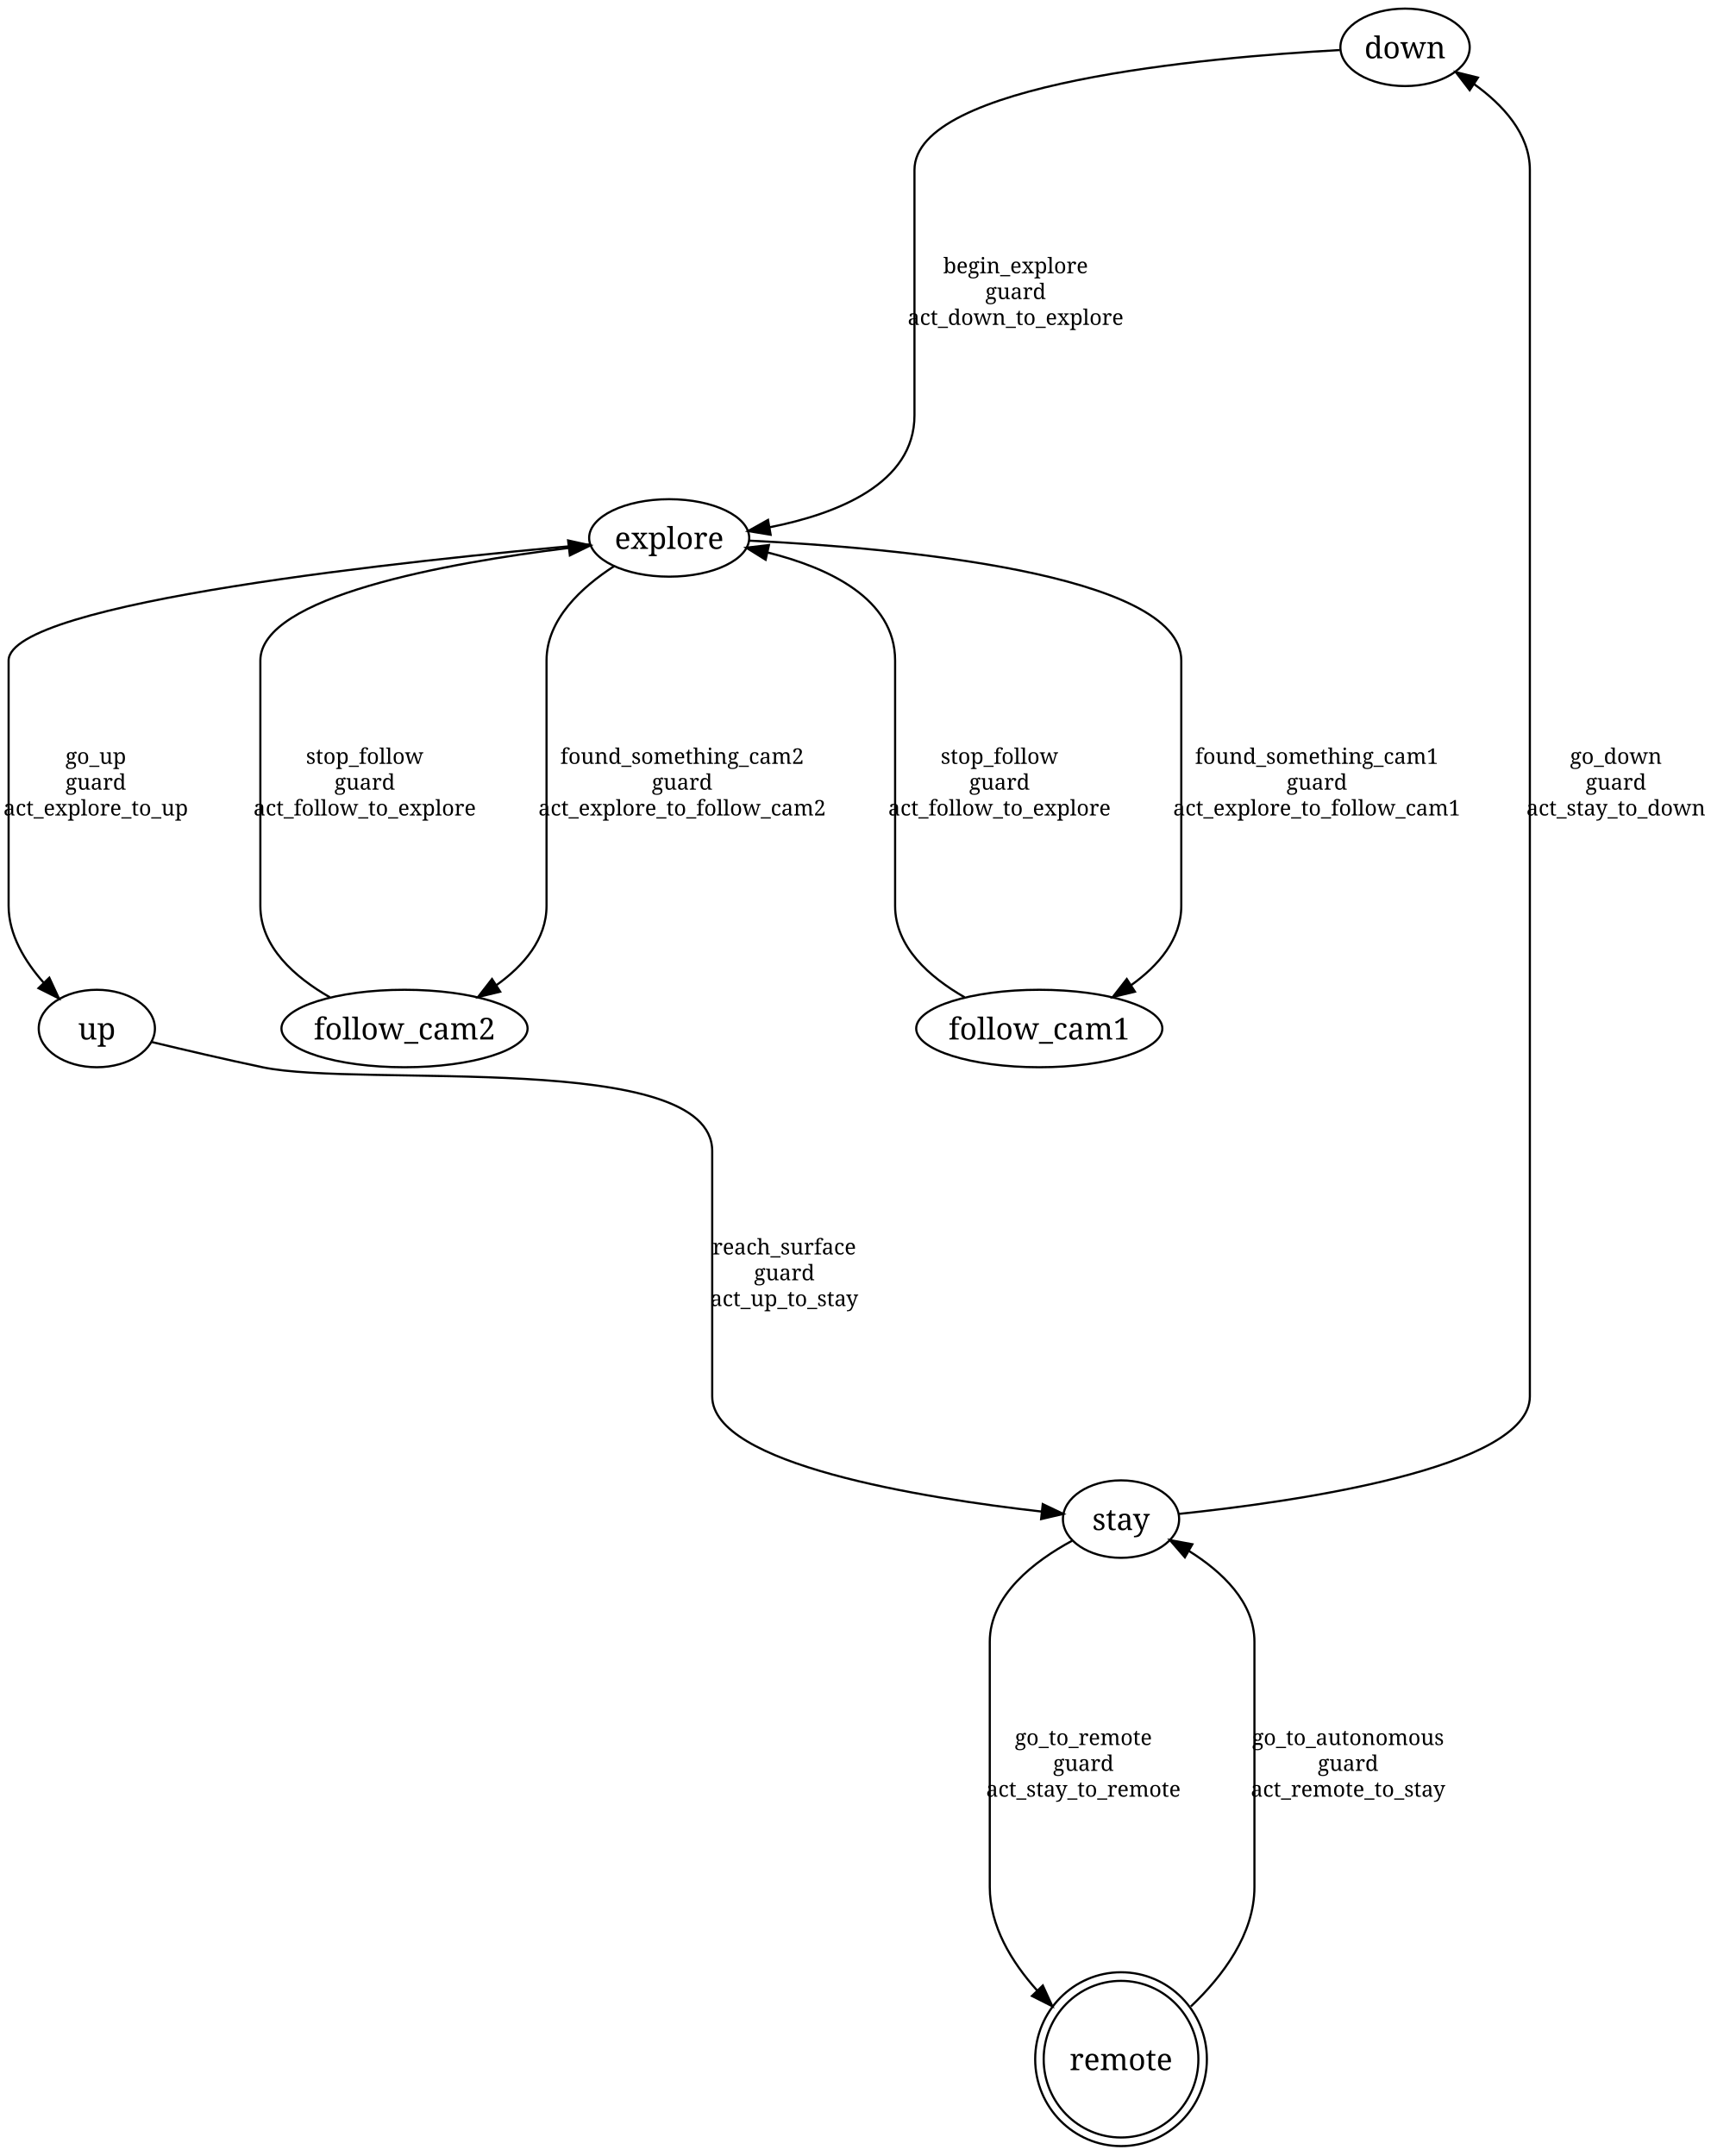
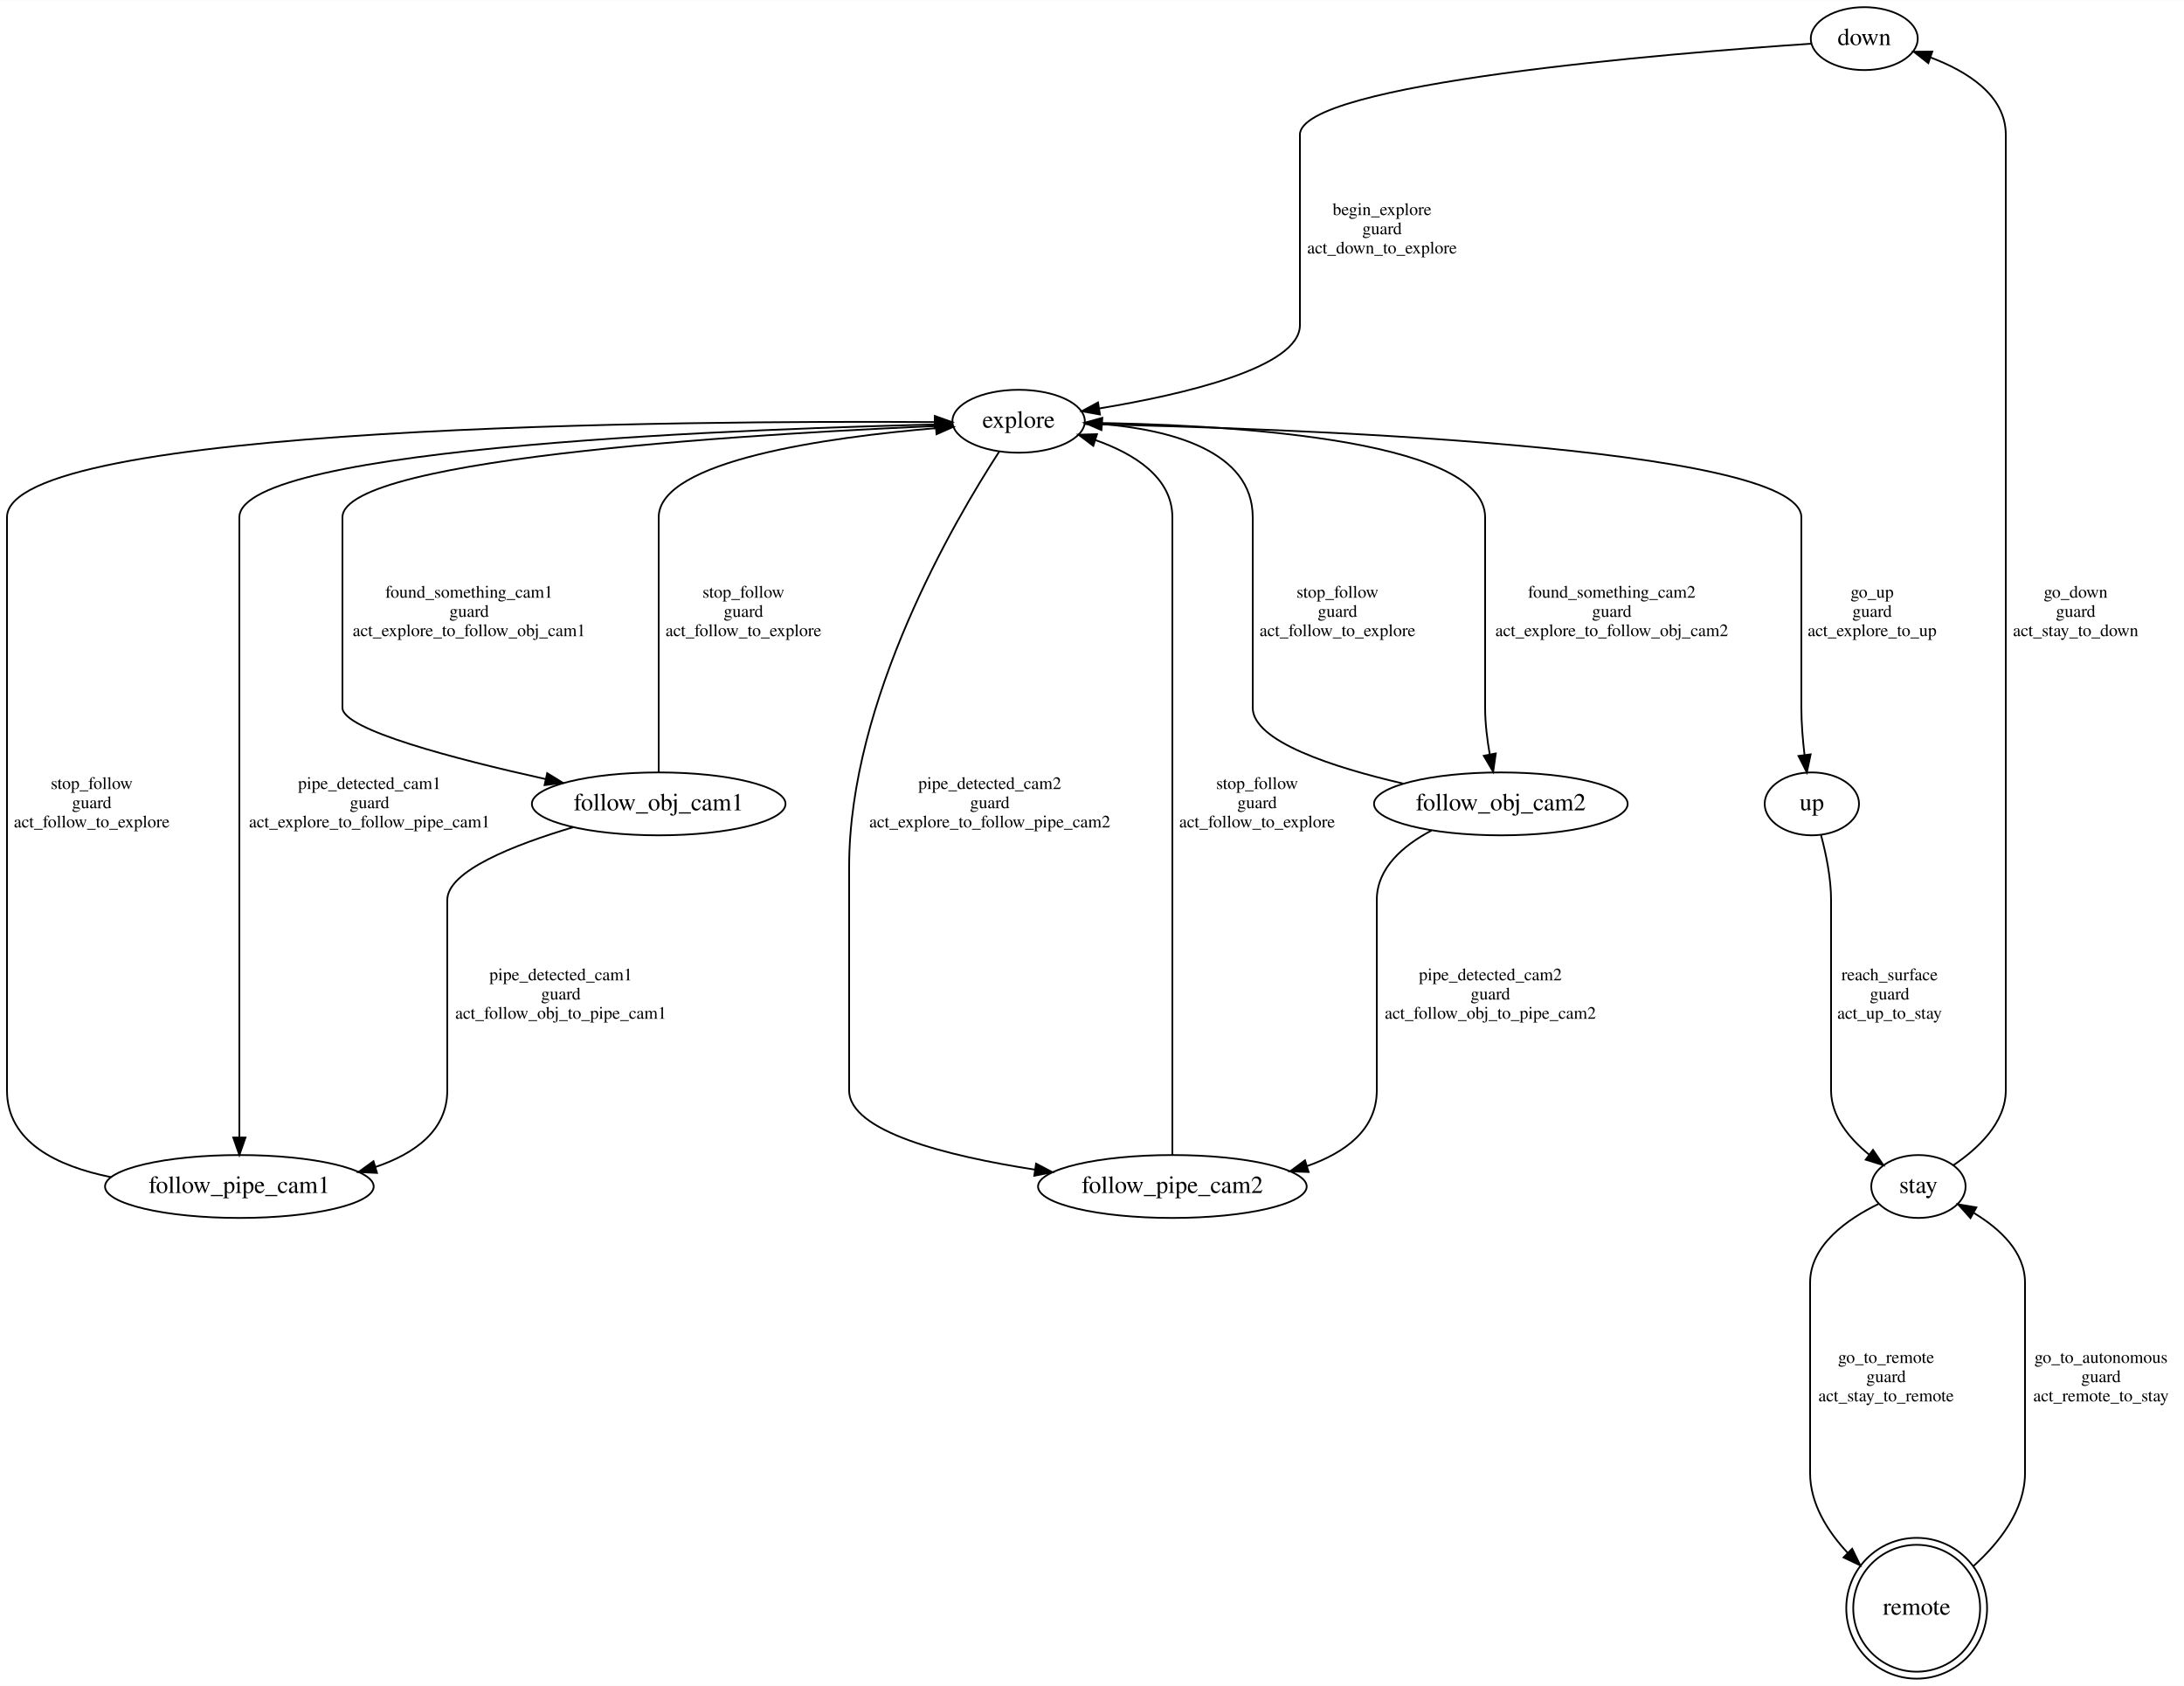
- <svg xmlns="http://www.w3.org/2000/svg" width="795pt" height="1002pt" viewBox="0.00 0.00 795.00 1002.00">
-   <g id="graph1" class="graph" transform="scale(1 1) rotate(0) translate(4 998)">
-     <polygon fill="white" stroke="white" points="-4,5 -4,-998 792,-998 792,5 -4,5" />
+ <svg xmlns="http://www.w3.org/2000/svg" width="1250pt" height="965pt" viewBox="0.00 0.00 1250.00 964.79">
+   <g id="graph0" class="graph" transform="scale(1 1) rotate(0) translate(4 960.794)">
+     <polygon fill="white" stroke="none" points="-4,4 -4,-960.794 1246,-960.794 1246,4 -4,4" />
    <g id="node1" class="node">
-       <ellipse fill="none" stroke="black" cx="649" cy="-976" rx="30.047" ry="18" />
-       <text text-anchor="middle" x="649" y="-970.9" font-family="Times Roman,serif" font-size="14.00">down</text>
+       <ellipse fill="none" stroke="black" cx="1063" cy="-938.794" rx="30.595" ry="18" />
+       <text text-anchor="middle" x="1063" y="-935.094" font-family="Times,serif" font-size="14.00">down</text>
    </g>
    <g id="node2" class="node">
-       <ellipse fill="none" stroke="black" cx="307" cy="-748" rx="37.194" ry="18" />
-       <text text-anchor="middle" x="307" y="-742.9" font-family="Times Roman,serif" font-size="14.00">explore</text>
+       <ellipse fill="none" stroke="black" cx="579" cy="-719.794" rx="37.894" ry="18" />
+       <text text-anchor="middle" x="579" y="-716.094" font-family="Times,serif" font-size="14.00">explore</text>
+     </g>
+     <g id="edge1" class="edge">
+       <path fill="none" stroke="black" d="M1032.61,-935.889C952.207,-930.446 740,-913.287 740,-883.794 740,-883.794 740,-883.794 740,-774.794 740,-750.417 672.82,-735.001 625.252,-727.14" />
+       <polygon fill="black" stroke="black" points="625.557,-723.645 615.132,-725.531 624.458,-730.558 625.557,-723.645" />
+       <text text-anchor="middle" x="787" y="-837.794" font-family="Times,serif" font-size="10.00">begin_explore</text>
+       <text text-anchor="middle" x="787" y="-826.794" font-family="Times,serif" font-size="10.00">guard</text>
+       <text text-anchor="middle" x="787" y="-815.794" font-family="Times,serif" font-size="10.00">act_down_to_explore</text>
+     </g>
+     <g id="node3" class="node">
+       <ellipse fill="none" stroke="black" cx="373" cy="-500.794" rx="72.588" ry="18" />
+       <text text-anchor="middle" x="373" y="-497.094" font-family="Times,serif" font-size="14.00">follow_obj_cam1</text>
    </g>
    <g id="edge2" class="edge">
-       <path fill="none" stroke="black" d="M618.723,-974.743C556.703,-971.34 421,-959.292 421,-919 421,-919 421,-919 421,-805 421,-773.253 385.193,-759.187 353.715,-752.956" />
-       <polygon fill="black" stroke="black" points="354.153,-749.479 343.698,-751.195 352.941,-756.373 354.153,-749.479" />
-       <text text-anchor="middle" x="468" y="-871" font-family="Times Roman,serif" font-size="10.00">begin_explore</text>
-       <text text-anchor="middle" x="468" y="-859" font-family="Times Roman,serif" font-size="10.00">guard</text>
-       <text text-anchor="middle" x="468" y="-847" font-family="Times Roman,serif" font-size="10.00">act_down_to_explore</text>
+       <path fill="none" stroke="black" d="M541.541,-717.46C444.419,-713.506 192,-699.858 192,-664.794 192,-664.794 192,-664.794 192,-555.794 192,-543.278 256.366,-526.486 308.331,-514.969" />
+       <polygon fill="black" stroke="black" points="309.181,-518.366 318.203,-512.811 307.686,-511.528 309.181,-518.366" />
+       <text text-anchor="middle" x="264.5" y="-618.794" font-family="Times,serif" font-size="10.00">found_something_cam1</text>
+       <text text-anchor="middle" x="264.5" y="-607.794" font-family="Times,serif" font-size="10.00">guard</text>
+       <text text-anchor="middle" x="264.5" y="-596.794" font-family="Times,serif" font-size="10.00">act_explore_to_follow_obj_cam1</text>
    </g>
-     <g id="node3" class="node">
-       <ellipse fill="none" stroke="black" cx="479" cy="-520" rx="57.195" ry="18" />
-       <text text-anchor="middle" x="479" y="-514.9" font-family="Times Roman,serif" font-size="14.00">follow_cam1</text>
+     <g id="node4" class="node">
+       <ellipse fill="none" stroke="black" cx="855" cy="-500.794" rx="72.588" ry="18" />
+       <text text-anchor="middle" x="855" y="-497.094" font-family="Times,serif" font-size="14.00">follow_obj_cam2</text>
+     </g>
+     <g id="edge3" class="edge">
+       <path fill="none" stroke="black" d="M616.688,-718.917C690.287,-718.136 846,-711.022 846,-664.794 846,-664.794 846,-664.794 846,-555.794 846,-547.009 847.173,-537.53 848.672,-529.001" />
+       <polygon fill="black" stroke="black" points="852.108,-529.669 850.605,-519.181 845.24,-528.317 852.108,-529.669" />
+       <text text-anchor="middle" x="918.5" y="-618.794" font-family="Times,serif" font-size="10.00">found_something_cam2</text>
+       <text text-anchor="middle" x="918.5" y="-607.794" font-family="Times,serif" font-size="10.00">guard</text>
+       <text text-anchor="middle" x="918.5" y="-596.794" font-family="Times,serif" font-size="10.00">act_explore_to_follow_obj_cam2</text>
+     </g>
+     <g id="node5" class="node">
+       <ellipse fill="none" stroke="black" cx="133" cy="-281.794" rx="76.887" ry="18" />
+       <text text-anchor="middle" x="133" y="-278.094" font-family="Times,serif" font-size="14.00">follow_pipe_cam1</text>
    </g>
    <g id="edge4" class="edge">
-       <path fill="none" stroke="black" d="M343.926,-746.754C410.776,-743.487 545,-731.842 545,-691 545,-691 545,-691 545,-577 545,-561.476 534.411,-549.243 521.716,-540.155" />
-       <polygon fill="black" stroke="black" points="523.46,-537.115 513.16,-534.635 519.665,-542.997 523.46,-537.115" />
-       <text text-anchor="middle" x="608" y="-643" font-family="Times Roman,serif" font-size="10.00">found_something_cam1</text>
-       <text text-anchor="middle" x="608" y="-631" font-family="Times Roman,serif" font-size="10.00">guard</text>
-       <text text-anchor="middle" x="608" y="-619" font-family="Times Roman,serif" font-size="10.00">act_explore_to_follow_cam1</text>
+       <path fill="none" stroke="black" d="M541.359,-718.164C433.834,-715.87 133,-705.79 133,-664.794 133,-664.794 133,-664.794 133,-336.794 133,-328.092 133,-318.603 133,-310.04" />
+       <polygon fill="black" stroke="black" points="136.5,-309.818 133,-299.818 129.5,-309.818 136.5,-309.818" />
+       <text text-anchor="middle" x="207.5" y="-509.294" font-family="Times,serif" font-size="10.00">pipe_detected_cam1</text>
+       <text text-anchor="middle" x="207.5" y="-498.294" font-family="Times,serif" font-size="10.00">guard</text>
+       <text text-anchor="middle" x="207.5" y="-487.294" font-family="Times,serif" font-size="10.00">act_explore_to_follow_pipe_cam1</text>
    </g>
-     <g id="node4" class="node">
-       <ellipse fill="none" stroke="black" cx="184" cy="-520" rx="57.195" ry="18" />
-       <text text-anchor="middle" x="184" y="-514.9" font-family="Times Roman,serif" font-size="14.00">follow_cam2</text>
+     <g id="node6" class="node">
+       <ellipse fill="none" stroke="black" cx="667" cy="-281.794" rx="76.887" ry="18" />
+       <text text-anchor="middle" x="667" y="-278.094" font-family="Times,serif" font-size="14.00">follow_pipe_cam2</text>
+     </g>
+     <g id="edge5" class="edge">
+       <path fill="none" stroke="black" d="M567.873,-702.384C542.394,-663.165 482,-560.144 482,-464.794 482,-464.794 482,-464.794 482,-336.794 482,-313.229 538.01,-299.248 588.392,-291.438" />
+       <polygon fill="black" stroke="black" points="588.997,-294.886 598.376,-289.957 587.97,-287.962 588.997,-294.886" />
+       <text text-anchor="middle" x="562.5" y="-509.294" font-family="Times,serif" font-size="10.00">pipe_detected_cam2</text>
+       <text text-anchor="middle" x="562.5" y="-498.294" font-family="Times,serif" font-size="10.00">guard</text>
+       <text text-anchor="middle" x="562.5" y="-487.294" font-family="Times,serif" font-size="10.00">act_explore_to_follow_pipe_cam2</text>
+     </g>
+     <g id="node9" class="node">
+       <ellipse fill="none" stroke="black" cx="1033" cy="-500.794" rx="27" ry="18" />
+       <text text-anchor="middle" x="1033" y="-497.094" font-family="Times,serif" font-size="14.00">up</text>
    </g>
    <g id="edge6" class="edge">
-       <path fill="none" stroke="black" d="M281.501,-734.93C266.324,-725.149 250,-710.173 250,-691 250,-691 250,-691 250,-577 250,-561.476 239.411,-549.243 226.716,-540.155" />
-       <polygon fill="black" stroke="black" points="228.46,-537.115 218.16,-534.635 224.665,-542.997 228.46,-537.115" />
-       <text text-anchor="middle" x="313" y="-643" font-family="Times Roman,serif" font-size="10.00">found_something_cam2</text>
-       <text text-anchor="middle" x="313" y="-631" font-family="Times Roman,serif" font-size="10.00">guard</text>
-       <text text-anchor="middle" x="313" y="-619" font-family="Times Roman,serif" font-size="10.00">act_explore_to_follow_cam2</text>
+       <path fill="none" stroke="black" d="M616.81,-718.181C724.817,-715.935 1027,-705.971 1027,-664.794 1027,-664.794 1027,-664.794 1027,-555.794 1027,-546.942 1027.81,-537.323 1028.83,-528.689" />
+       <polygon fill="black" stroke="black" points="1032.3,-529.137 1030.14,-518.764 1025.36,-528.219 1032.3,-529.137" />
+       <text text-anchor="middle" x="1067.5" y="-618.794" font-family="Times,serif" font-size="10.00">go_up</text>
+       <text text-anchor="middle" x="1067.5" y="-607.794" font-family="Times,serif" font-size="10.00">guard</text>
+       <text text-anchor="middle" x="1067.5" y="-596.794" font-family="Times,serif" font-size="10.00">act_explore_to_up</text>
+     </g>
+     <g id="edge8" class="edge">
+       <path fill="none" stroke="black" d="M373,-518.818C373,-529.448 373,-543.419 373,-555.794 373,-664.794 373,-664.794 373,-664.794 373,-697.385 470.7,-710.697 531.533,-715.827" />
+       <polygon fill="black" stroke="black" points="531.448,-719.332 541.695,-716.638 532.005,-712.354 531.448,-719.332" />
+       <text text-anchor="middle" x="421.5" y="-618.794" font-family="Times,serif" font-size="10.00">stop_follow</text>
+       <text text-anchor="middle" x="421.5" y="-607.794" font-family="Times,serif" font-size="10.00">guard</text>
+       <text text-anchor="middle" x="421.5" y="-596.794" font-family="Times,serif" font-size="10.00">act_follow_to_explore</text>
+     </g>
+     <g id="edge7" class="edge">
+       <path fill="none" stroke="black" d="M324.133,-487.444C290.551,-477.476 252,-462.414 252,-445.794 252,-445.794 252,-445.794 252,-336.794 252,-313.865 233.454,-300.624 211.005,-292.995" />
+       <polygon fill="black" stroke="black" points="211.772,-289.571 201.188,-290.057 209.765,-296.277 211.772,-289.571" />
+       <text text-anchor="middle" x="317" y="-399.794" font-family="Times,serif" font-size="10.00">pipe_detected_cam1</text>
+       <text text-anchor="middle" x="317" y="-388.794" font-family="Times,serif" font-size="10.00">guard</text>
+       <text text-anchor="middle" x="317" y="-377.794" font-family="Times,serif" font-size="10.00">act_follow_obj_to_pipe_cam1</text>
+     </g>
+     <g id="edge10" class="edge">
+       <path fill="none" stroke="black" d="M798.878,-512.471C759.186,-521.683 713,-536.54 713,-555.794 713,-664.794 713,-664.794 713,-664.794 713,-703.129 665.235,-714.938 626.74,-718.23" />
+       <polygon fill="black" stroke="black" points="626.419,-714.743 616.683,-718.921 626.9,-721.727 626.419,-714.743" />
+       <text text-anchor="middle" x="761.5" y="-618.794" font-family="Times,serif" font-size="10.00">stop_follow</text>
+       <text text-anchor="middle" x="761.5" y="-607.794" font-family="Times,serif" font-size="10.00">guard</text>
+       <text text-anchor="middle" x="761.5" y="-596.794" font-family="Times,serif" font-size="10.00">act_follow_to_explore</text>
+     </g>
+     <g id="edge9" class="edge">
+       <path fill="none" stroke="black" d="M815.348,-485.567C799.085,-476.968 784,-464.068 784,-445.794 784,-445.794 784,-445.794 784,-336.794 784,-314.282 765.923,-301.125 743.981,-293.446" />
+       <polygon fill="black" stroke="black" points="744.969,-290.088 734.381,-290.479 742.902,-296.776 744.969,-290.088" />
+       <text text-anchor="middle" x="849" y="-399.794" font-family="Times,serif" font-size="10.00">pipe_detected_cam2</text>
+       <text text-anchor="middle" x="849" y="-388.794" font-family="Times,serif" font-size="10.00">guard</text>
+       <text text-anchor="middle" x="849" y="-377.794" font-family="Times,serif" font-size="10.00">act_follow_obj_to_pipe_cam2</text>
+     </g>
+     <g id="edge11" class="edge">
+       <path fill="none" stroke="black" d="M59.498,-287.157C28.739,-293.384 0,-307.138 0,-336.794 0,-664.794 0,-664.794 0,-664.794 0,-717.926 391.532,-720.19 530.662,-719.317" />
+       <polygon fill="black" stroke="black" points="531.035,-722.815 541.01,-719.243 530.985,-715.815 531.035,-722.815" />
+       <text text-anchor="middle" x="48.5" y="-509.294" font-family="Times,serif" font-size="10.00">stop_follow</text>
+       <text text-anchor="middle" x="48.5" y="-498.294" font-family="Times,serif" font-size="10.00">guard</text>
+       <text text-anchor="middle" x="48.5" y="-487.294" font-family="Times,serif" font-size="10.00">act_follow_to_explore</text>
+     </g>
+     <g id="edge12" class="edge">
+       <path fill="none" stroke="black" d="M667,-299.818C667,-310.448 667,-324.419 667,-336.794 667,-664.794 667,-664.794 667,-664.794 667,-687.746 644.983,-701.248 622.974,-709.011" />
+       <polygon fill="black" stroke="black" points="621.746,-705.728 613.275,-712.092 623.865,-712.4 621.746,-705.728" />
+       <text text-anchor="middle" x="715.5" y="-509.294" font-family="Times,serif" font-size="10.00">stop_follow</text>
+       <text text-anchor="middle" x="715.5" y="-498.294" font-family="Times,serif" font-size="10.00">guard</text>
+       <text text-anchor="middle" x="715.5" y="-487.294" font-family="Times,serif" font-size="10.00">act_follow_to_explore</text>
    </g>
    <g id="node7" class="node">
-       <ellipse fill="none" stroke="black" cx="41" cy="-520" rx="27" ry="18" />
-       <text text-anchor="middle" x="41" y="-514.9" font-family="Times Roman,serif" font-size="14.00">up</text>
+       <ellipse fill="none" stroke="black" cx="1093" cy="-40.397" rx="36.304" ry="36.304" />
+       <ellipse fill="none" stroke="black" cx="1093" cy="-40.397" rx="40.294" ry="40.294" />
+       <text text-anchor="middle" x="1093" y="-36.697" font-family="Times,serif" font-size="14.00">remote</text>
    </g>
-     <g id="edge8" class="edge">
-       <path fill="none" stroke="black" d="M270.274,-744.983C188.786,-737.795 0,-718.206 0,-691 0,-691 0,-691 0,-577 0,-563.534 7.635,-551.076 16.315,-541.263" />
-       <polygon fill="black" stroke="black" points="18.919,-543.605 23.374,-533.992 13.897,-538.728 18.919,-543.605" />
-       <text text-anchor="middle" x="40.5" y="-643" font-family="Times Roman,serif" font-size="10.00">go_up</text>
-       <text text-anchor="middle" x="40.5" y="-631" font-family="Times Roman,serif" font-size="10.00">guard</text>
-       <text text-anchor="middle" x="40.5" y="-619" font-family="Times Roman,serif" font-size="10.00">act_explore_to_up</text>
+     <g id="node8" class="node">
+       <ellipse fill="none" stroke="black" cx="1094" cy="-281.794" rx="27" ry="18" />
+       <text text-anchor="middle" x="1094" y="-278.094" font-family="Times,serif" font-size="14.00">stay</text>
    </g>
-     <g id="edge10" class="edge">
-       <path fill="none" stroke="black" d="M444.322,-534.505C427.974,-543.873 412,-557.91 412,-577 412,-691 412,-691 412,-691 412,-719.852 381,-734.179 352.688,-741.247" />
-       <polygon fill="black" stroke="black" points="351.833,-737.852 342.841,-743.456 353.365,-744.682 351.833,-737.852" />
-       <text text-anchor="middle" x="460.5" y="-643" font-family="Times Roman,serif" font-size="10.00">stop_follow</text>
-       <text text-anchor="middle" x="460.5" y="-631" font-family="Times Roman,serif" font-size="10.00">guard</text>
-       <text text-anchor="middle" x="460.5" y="-619" font-family="Times Roman,serif" font-size="10.00">act_follow_to_explore</text>
-     </g>
-     <g id="edge12" class="edge">
-       <path fill="none" stroke="black" d="M149.322,-534.505C132.974,-543.873 117,-557.91 117,-577 117,-691 117,-691 117,-691 117,-720.827 203.989,-736.387 260.247,-743.331" />
-       <polygon fill="black" stroke="black" points="260.024,-746.829 270.366,-744.528 260.847,-739.877 260.024,-746.829" />
-       <text text-anchor="middle" x="165.5" y="-643" font-family="Times Roman,serif" font-size="10.00">stop_follow</text>
-       <text text-anchor="middle" x="165.5" y="-631" font-family="Times Roman,serif" font-size="10.00">guard</text>
-       <text text-anchor="middle" x="165.5" y="-619" font-family="Times Roman,serif" font-size="10.00">act_follow_to_explore</text>
-     </g>
-     <g id="node5" class="node">
-       <ellipse fill="none" stroke="black" cx="517" cy="-41" rx="35.947" ry="36.397" />
-       <ellipse fill="none" stroke="black" cx="517" cy="-41" rx="39.898" ry="40.397" />
-       <text text-anchor="middle" x="517" y="-35.9" font-family="Times Roman,serif" font-size="14.00">remote</text>
-     </g>
-     <g id="node6" class="node">
-       <ellipse fill="none" stroke="black" cx="517" cy="-292" rx="27" ry="18" />
-       <text text-anchor="middle" x="517" y="-286.9" font-family="Times Roman,serif" font-size="14.00">stay</text>
+     <g id="edge13" class="edge">
+       <path fill="none" stroke="black" d="M1125.45,-64.491C1140.45,-78.026 1155,-96.612 1155,-117.794 1155,-226.794 1155,-226.794 1155,-226.794 1155,-244.363 1140.64,-257.596 1125.85,-266.564" />
+       <polygon fill="black" stroke="black" points="1123.78,-263.707 1116.71,-271.598 1127.16,-269.838 1123.78,-263.707" />
+       <text text-anchor="middle" x="1198.5" y="-180.794" font-family="Times,serif" font-size="10.00">go_to_autonomous</text>
+       <text text-anchor="middle" x="1198.5" y="-169.794" font-family="Times,serif" font-size="10.00">guard</text>
+       <text text-anchor="middle" x="1198.5" y="-158.794" font-family="Times,serif" font-size="10.00">act_remote_to_stay</text>
    </g>
    <g id="edge14" class="edge">
-       <path fill="none" stroke="black" d="M549.453,-65.496C564.454,-79.761 579,-99.211 579,-121 579,-235 579,-235 579,-235 579,-253.456 563.927,-267.57 548.644,-277.136" />
-       <polygon fill="black" stroke="black" points="546.671,-274.233 539.734,-282.242 550.151,-280.307 546.671,-274.233" />
-       <text text-anchor="middle" x="622.5" y="-187" font-family="Times Roman,serif" font-size="10.00">go_to_autonomous</text>
-       <text text-anchor="middle" x="622.5" y="-175" font-family="Times Roman,serif" font-size="10.00">guard</text>
-       <text text-anchor="middle" x="622.5" y="-163" font-family="Times Roman,serif" font-size="10.00">act_remote_to_stay</text>
+       <path fill="none" stroke="black" d="M1114.05,-293.997C1127.96,-303.404 1144,-318.267 1144,-336.794 1144,-883.794 1144,-883.794 1144,-883.794 1144,-906.364 1121.96,-920.082 1100.87,-928.04" />
+       <polygon fill="black" stroke="black" points="1099.66,-924.755 1091.33,-931.303 1101.92,-931.378 1099.66,-924.755" />
+       <text text-anchor="middle" x="1184" y="-618.794" font-family="Times,serif" font-size="10.00">go_down</text>
+       <text text-anchor="middle" x="1184" y="-607.794" font-family="Times,serif" font-size="10.00">guard</text>
+       <text text-anchor="middle" x="1184" y="-596.794" font-family="Times,serif" font-size="10.00">act_stay_to_down</text>
+     </g>
+     <g id="edge15" class="edge">
+       <path fill="none" stroke="black" d="M1071.27,-271.871C1053.57,-263.262 1032,-248.348 1032,-226.794 1032,-226.794 1032,-226.794 1032,-117.794 1032,-100.342 1041.84,-84.585 1053.62,-71.977" />
+       <polygon fill="black" stroke="black" points="1056.08,-74.458 1060.71,-64.928 1051.15,-69.491 1056.08,-74.458" />
+       <text text-anchor="middle" x="1075.5" y="-180.794" font-family="Times,serif" font-size="10.00">go_to_remote</text>
+       <text text-anchor="middle" x="1075.5" y="-169.794" font-family="Times,serif" font-size="10.00">guard</text>
+       <text text-anchor="middle" x="1075.5" y="-158.794" font-family="Times,serif" font-size="10.00">act_stay_to_remote</text>
    </g>
    <g id="edge16" class="edge">
-       <path fill="none" stroke="black" d="M543.819,-294.405C596.193,-299.847 707,-315.336 707,-349 707,-919 707,-919 707,-919 707,-935.836 694.415,-949.355 680.969,-958.994" />
-       <polygon fill="black" stroke="black" points="679.033,-956.079 672.591,-964.49 682.872,-961.932 679.033,-956.079" />
-       <text text-anchor="middle" x="747" y="-643" font-family="Times Roman,serif" font-size="10.00">go_down</text>
-       <text text-anchor="middle" x="747" y="-631" font-family="Times Roman,serif" font-size="10.00">guard</text>
-       <text text-anchor="middle" x="747" y="-619" font-family="Times Roman,serif" font-size="10.00">act_stay_to_down</text>
-     </g>
-     <g id="edge18" class="edge">
-       <path fill="none" stroke="black" d="M494.286,-281.958C476.943,-272.574 456,-256.741 456,-235 456,-235 456,-235 456,-121 456,-102.896 466.001,-86.336 477.904,-73.039" />
-       <polygon fill="black" stroke="black" points="480.653,-75.23 485.071,-65.6 475.612,-70.374 480.653,-75.23" />
-       <text text-anchor="middle" x="499.5" y="-187" font-family="Times Roman,serif" font-size="10.00">go_to_remote</text>
-       <text text-anchor="middle" x="499.5" y="-175" font-family="Times Roman,serif" font-size="10.00">guard</text>
-       <text text-anchor="middle" x="499.5" y="-163" font-family="Times Roman,serif" font-size="10.00">act_stay_to_remote</text>
-     </g>
-     <g id="edge20" class="edge">
-       <path fill="none" stroke="black" d="M66.602,-513.709C81.553,-510.113 100.803,-505.613 118,-502 164.237,-492.287 327,-510.246 327,-463 327,-463 327,-463 327,-349 327,-317.375 424.795,-301.789 480.062,-295.506" />
-       <polygon fill="black" stroke="black" points="480.618,-298.966 490.181,-294.405 479.861,-292.007 480.618,-298.966" />
-       <text text-anchor="middle" x="360.5" y="-415" font-family="Times Roman,serif" font-size="10.00">reach_surface</text>
-       <text text-anchor="middle" x="360.5" y="-403" font-family="Times Roman,serif" font-size="10.00">guard</text>
-       <text text-anchor="middle" x="360.5" y="-391" font-family="Times Roman,serif" font-size="10.00">act_up_to_stay</text>
+       <path fill="none" stroke="black" d="M1038.24,-482.948C1041.08,-472.385 1044,-458.423 1044,-445.794 1044,-445.794 1044,-445.794 1044,-336.794 1044,-321.886 1054.39,-309.35 1065.69,-300.12" />
+       <polygon fill="black" stroke="black" points="1068,-302.764 1073.95,-293.997 1063.83,-297.141 1068,-302.764" />
+       <text text-anchor="middle" x="1077.5" y="-399.794" font-family="Times,serif" font-size="10.00">reach_surface</text>
+       <text text-anchor="middle" x="1077.5" y="-388.794" font-family="Times,serif" font-size="10.00">guard</text>
+       <text text-anchor="middle" x="1077.5" y="-377.794" font-family="Times,serif" font-size="10.00">act_up_to_stay</text>
    </g>
  </g>
</svg>
